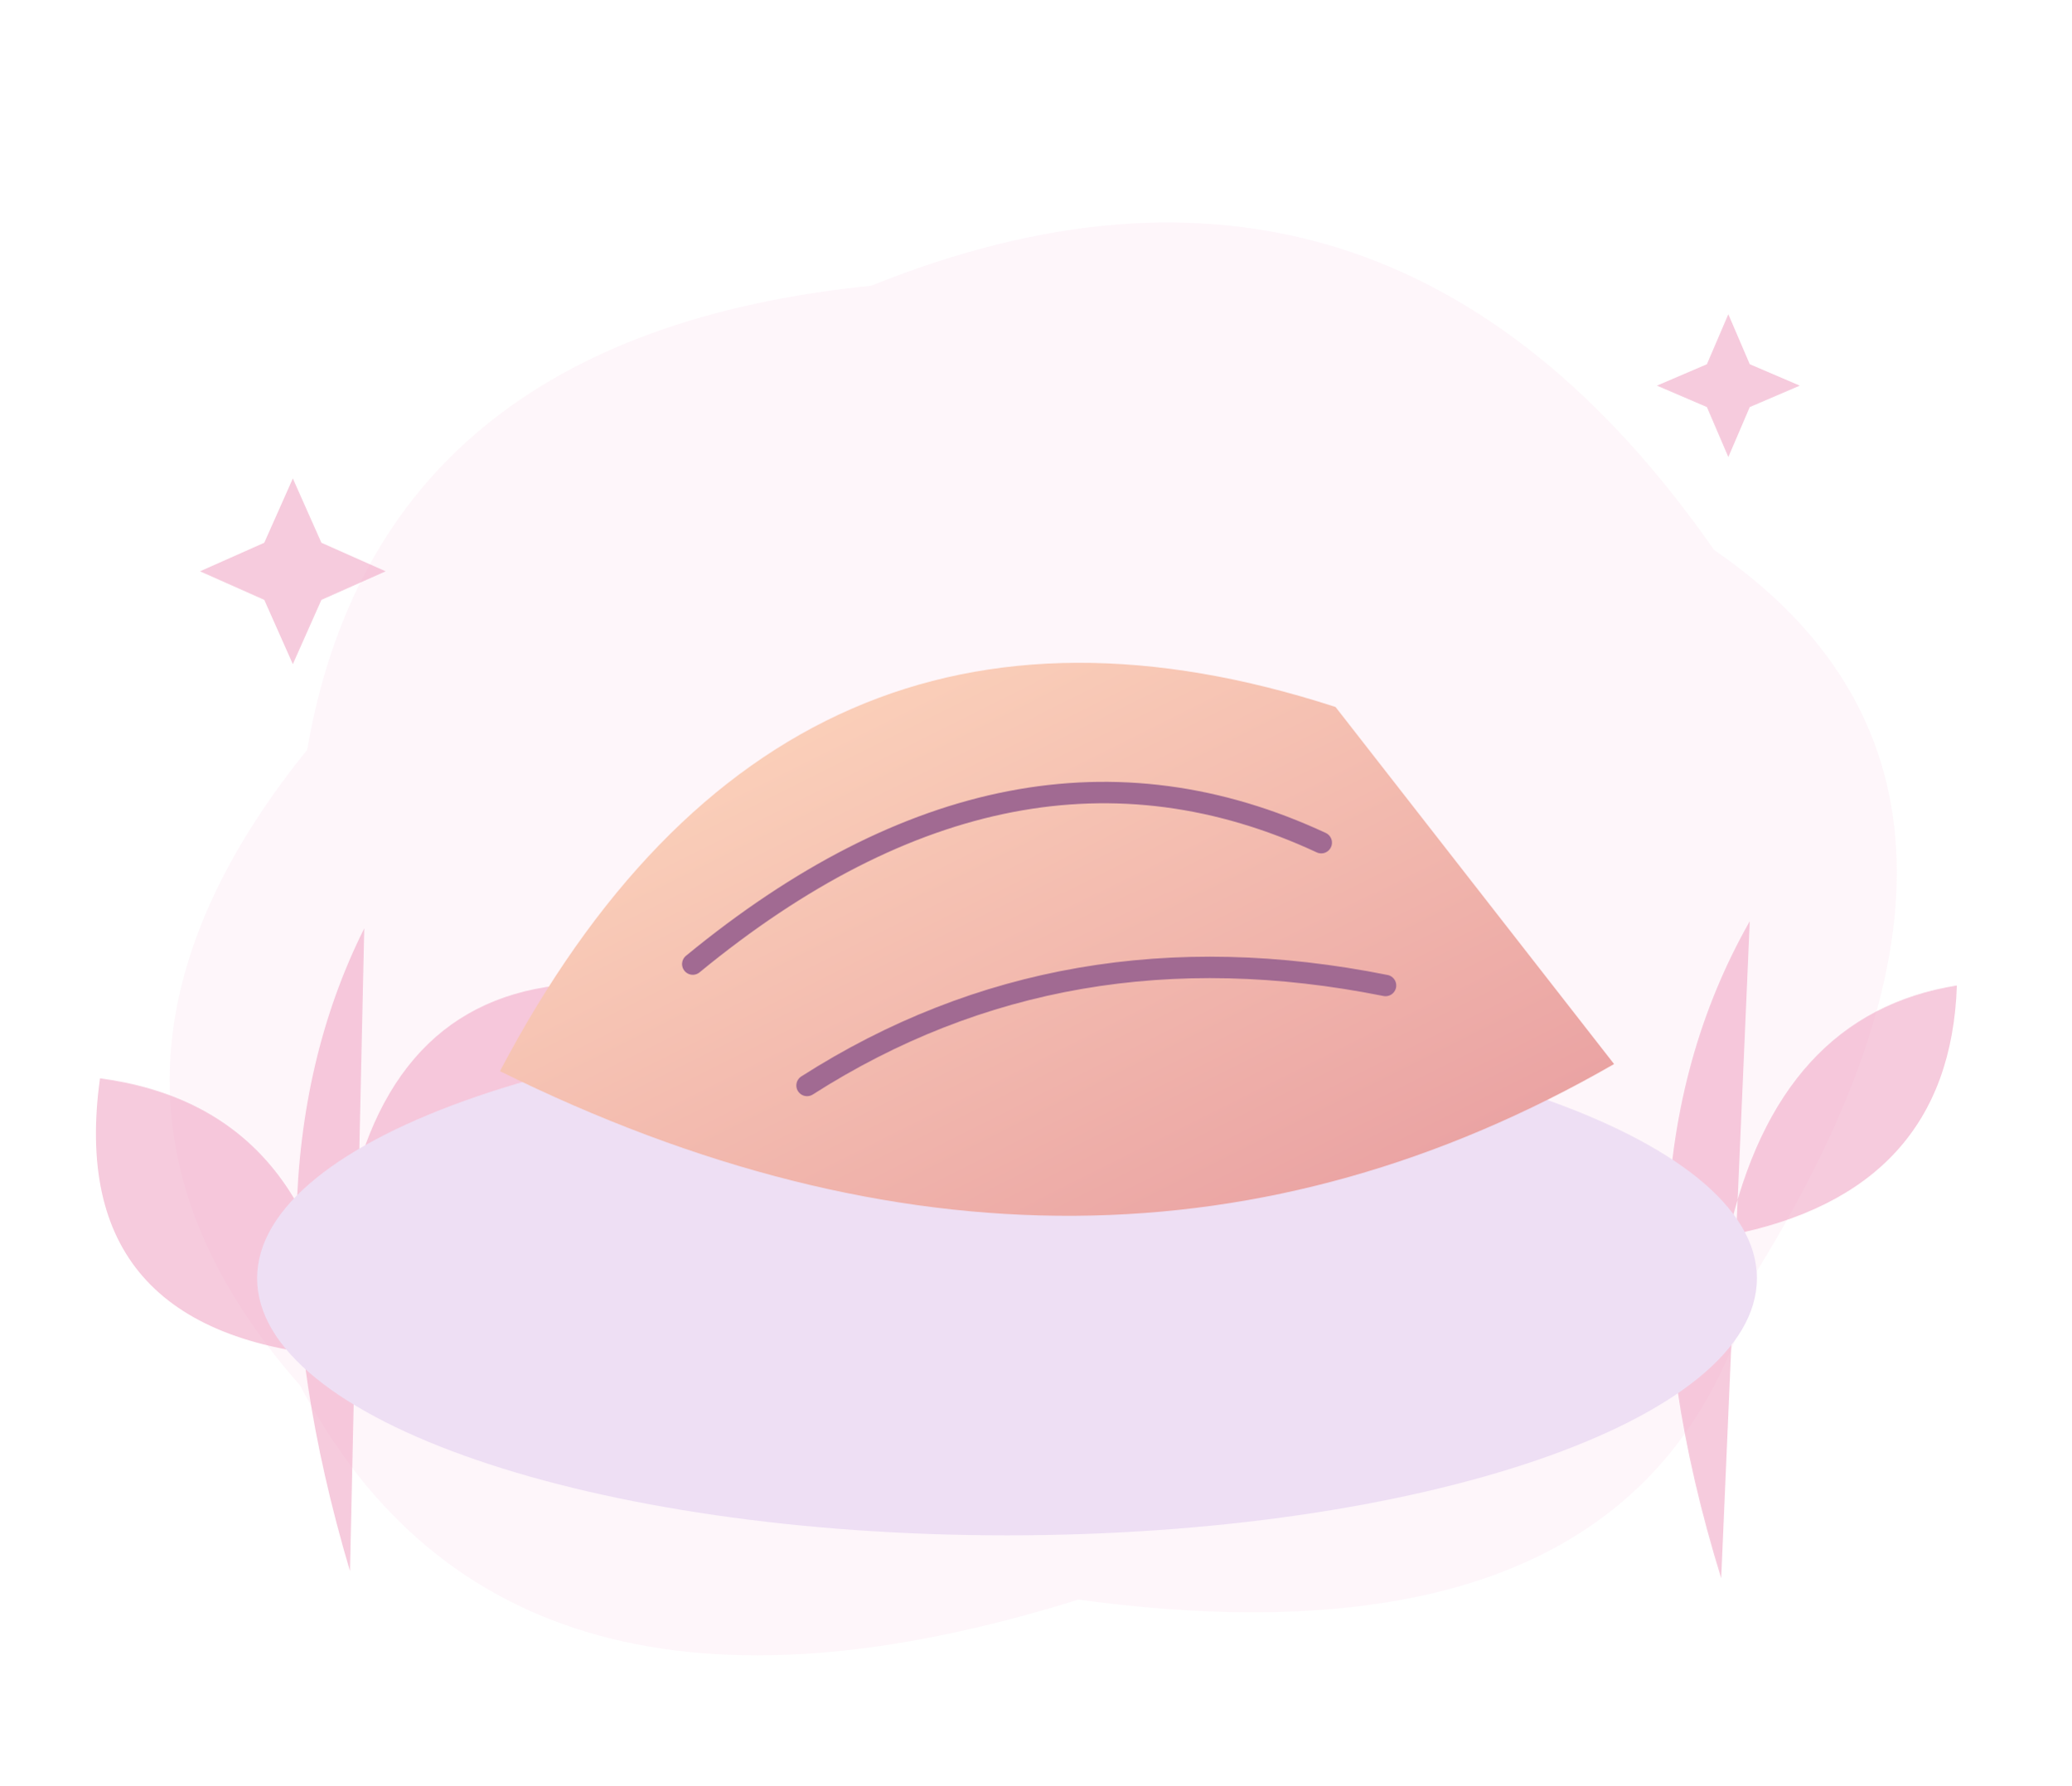
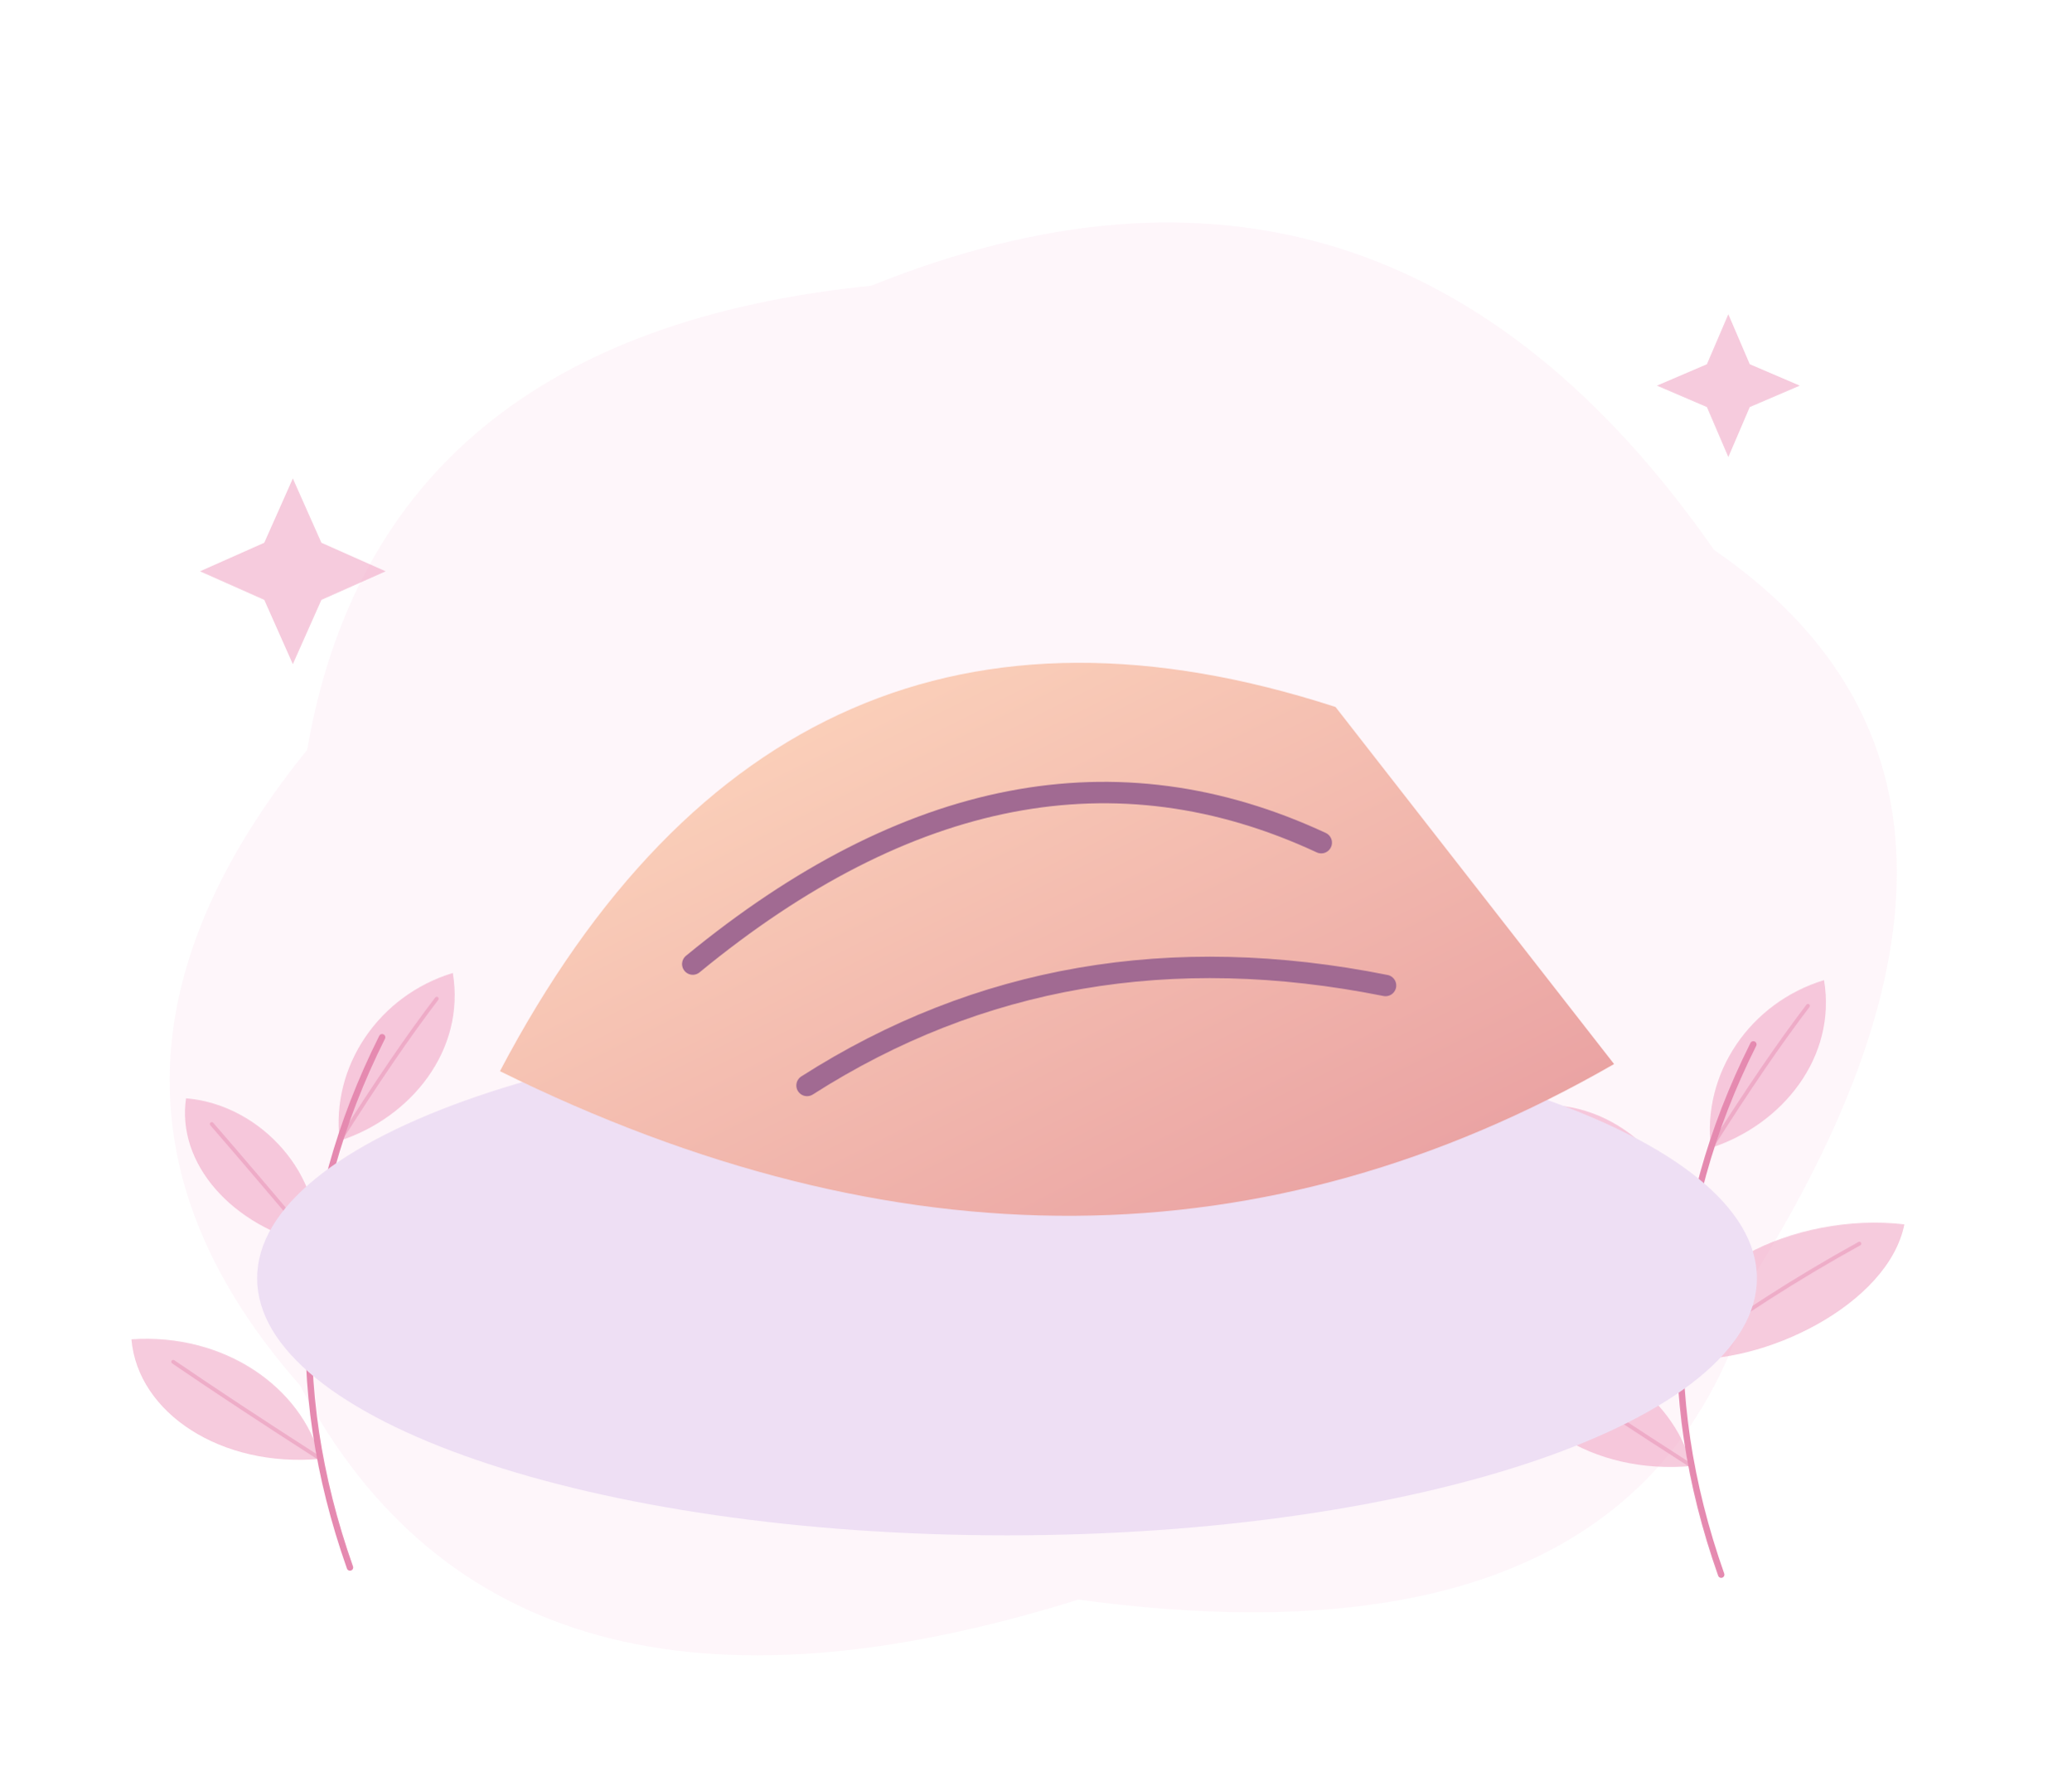
<svg xmlns="http://www.w3.org/2000/svg" viewBox="0 0 290 250" role="img">
  <defs>
    <linearGradient id="rose" x2="1" y2="1">
      <stop stop-color="#ffadc9" />
      <stop offset="1" stop-color="#de6397" />
    </linearGradient>
    <linearGradient id="violet" x2="1" y2="1">
      <stop stop-color="#e1c6ff" />
      <stop offset="1" stop-color="#a381d0" />
    </linearGradient>
    <linearGradient id="paper" x2="1" y2="1">
      <stop stop-color="#fff8fa" />
      <stop offset="1" stop-color="#eedced" />
    </linearGradient>
    <linearGradient id="mint" x2="1" y2="1">
      <stop stop-color="#cbe8c3" />
      <stop offset="1" stop-color="#73ad9a" />
    </linearGradient>
    <linearGradient id="blue" x2="1" y2="1">
      <stop stop-color="#d4eaff" />
      <stop offset="1" stop-color="#8eafea" />
    </linearGradient>
    <linearGradient id="amber" x2="1" y2="1">
      <stop stop-color="#ffe0a4" />
      <stop offset="1" stop-color="#eaaa65" />
    </linearGradient>
    <linearGradient id="peach" x2="1" y2="1">
      <stop stop-color="#ffdbbf" />
      <stop offset="1" stop-color="#e79b9f" />
    </linearGradient>
  </defs>
  <path d="M42 194Q5 152 43 105Q53 47 122 40Q194 11 240 77Q288 110 246 178Q232 235 151 224Q71 249 42 194Z" fill="#f4b5d4" opacity=".12" />
-   <g opacity=".55">
-     <path d="M49 220Q33 166 51 130M48 190q-39-3-34-39q30 4 34 39M48 173q27-5 30-35q-25 3-30 35M241 221q-17-55 4-92m-5 61q-31-4-30-35q26 4 30 35m2-17q31-6 32-35q-25 4-32 35" fill="#eea0c1" />
-     <path d="m41 67 4 9 9 4-9 4-4 9-4-9-9-4 9-4Zm201-23 3 7 7 3-7 3-3 7-3-7-7-3 7-3Z" fill="#eea0c1" />
+   <g transform="translate(13 134) scale(.45)" data-botanical-branch="connected">
+     <g fill="#eea0c1" opacity="0.55">
+       <path d="M70.8 156.2C40 159 14 142 12 119C41 117 65 134 70.8 156.2Z" />
+       <path d="M67.2 122.8C63 96 103 77 137 81C132 106 93 125 67.2 122.8Z" />
+       <path d="M69.2 89.8C43 84 26 64 29 44C53 46 72 69 69.2 89.8Z" />
+       <path d="M76.8 57.2C74 34 89 12 112 5C116 29 99 50 76.8 57.2Z" />
+     </g>
+     <path d="M80 190Q50 105 90 25" fill="none" stroke="#e58ab0" stroke-width="2" stroke-linecap="round" />
+     <g fill="none" stroke="#e58ab0" stroke-width="1.2" stroke-linecap="round" opacity=".45">
+       <path d="M70.8 156.2Q44 139 25 126" />
+       <path d="M67.2 122.8Q94 103 123 87" />
+       <path d="M69.2 89.8Q50 67 37 52" />
+       <path d="M76.8 57.2Q94 30 107 13" />
+     </g>
+   </g>
+   <g transform="translate(205 135) scale(.45)" data-botanical-branch="connected">
+     <g fill="#eea0c1" opacity="0.55">
+       <path d="M70.8 156.2C40 159 14 142 12 119C41 117 65 134 70.8 156.2Z" />
+       <path d="M67.2 122.8C63 96 103 77 137 81C132 106 93 125 67.2 122.8Z" />
+       <path d="M69.2 89.8C43 84 26 64 29 44C53 46 72 69 69.2 89.8Z" />
+       <path d="M76.8 57.2C74 34 89 12 112 5C116 29 99 50 76.8 57.2Z" />
+     </g>
+     <path d="M80 190Q50 105 90 25" fill="none" stroke="#e58ab0" stroke-width="2" stroke-linecap="round" />
+     <g fill="none" stroke="#e58ab0" stroke-width="1.2" stroke-linecap="round" opacity=".45">
+       <path d="M70.8 156.2Q44 139 25 126" />
+       <path d="M67.2 122.8Q94 103 123 87" />
+       <path d="M69.2 89.8Q50 67 37 52" />
+       <path d="M76.8 57.2Q94 30 107 13" />
+     </g>
+   </g>
+   <g fill="#eea0c1" opacity=".55">
+     <path d="m41 67 4 9 9 4-9 4-4 9-4-9-9-4 9-4Zm201-23 3 7 7 3-7 3-3 7-3-7-7-3 7-3Z" />
  </g>
  <ellipse cx="141" cy="179" rx="105" ry="36" fill="#eedff4" />
  <path d="M70 150q40-76 117-51l39 50q-73 42-156 1Z" fill="url(#peach)" />
  <path d="M97 135q45-37 88-17m-72 34q36-23 81-14" fill="none" stroke="#a16a92" stroke-width="3" stroke-linecap="round" stroke-linejoin="round" />
</svg>
